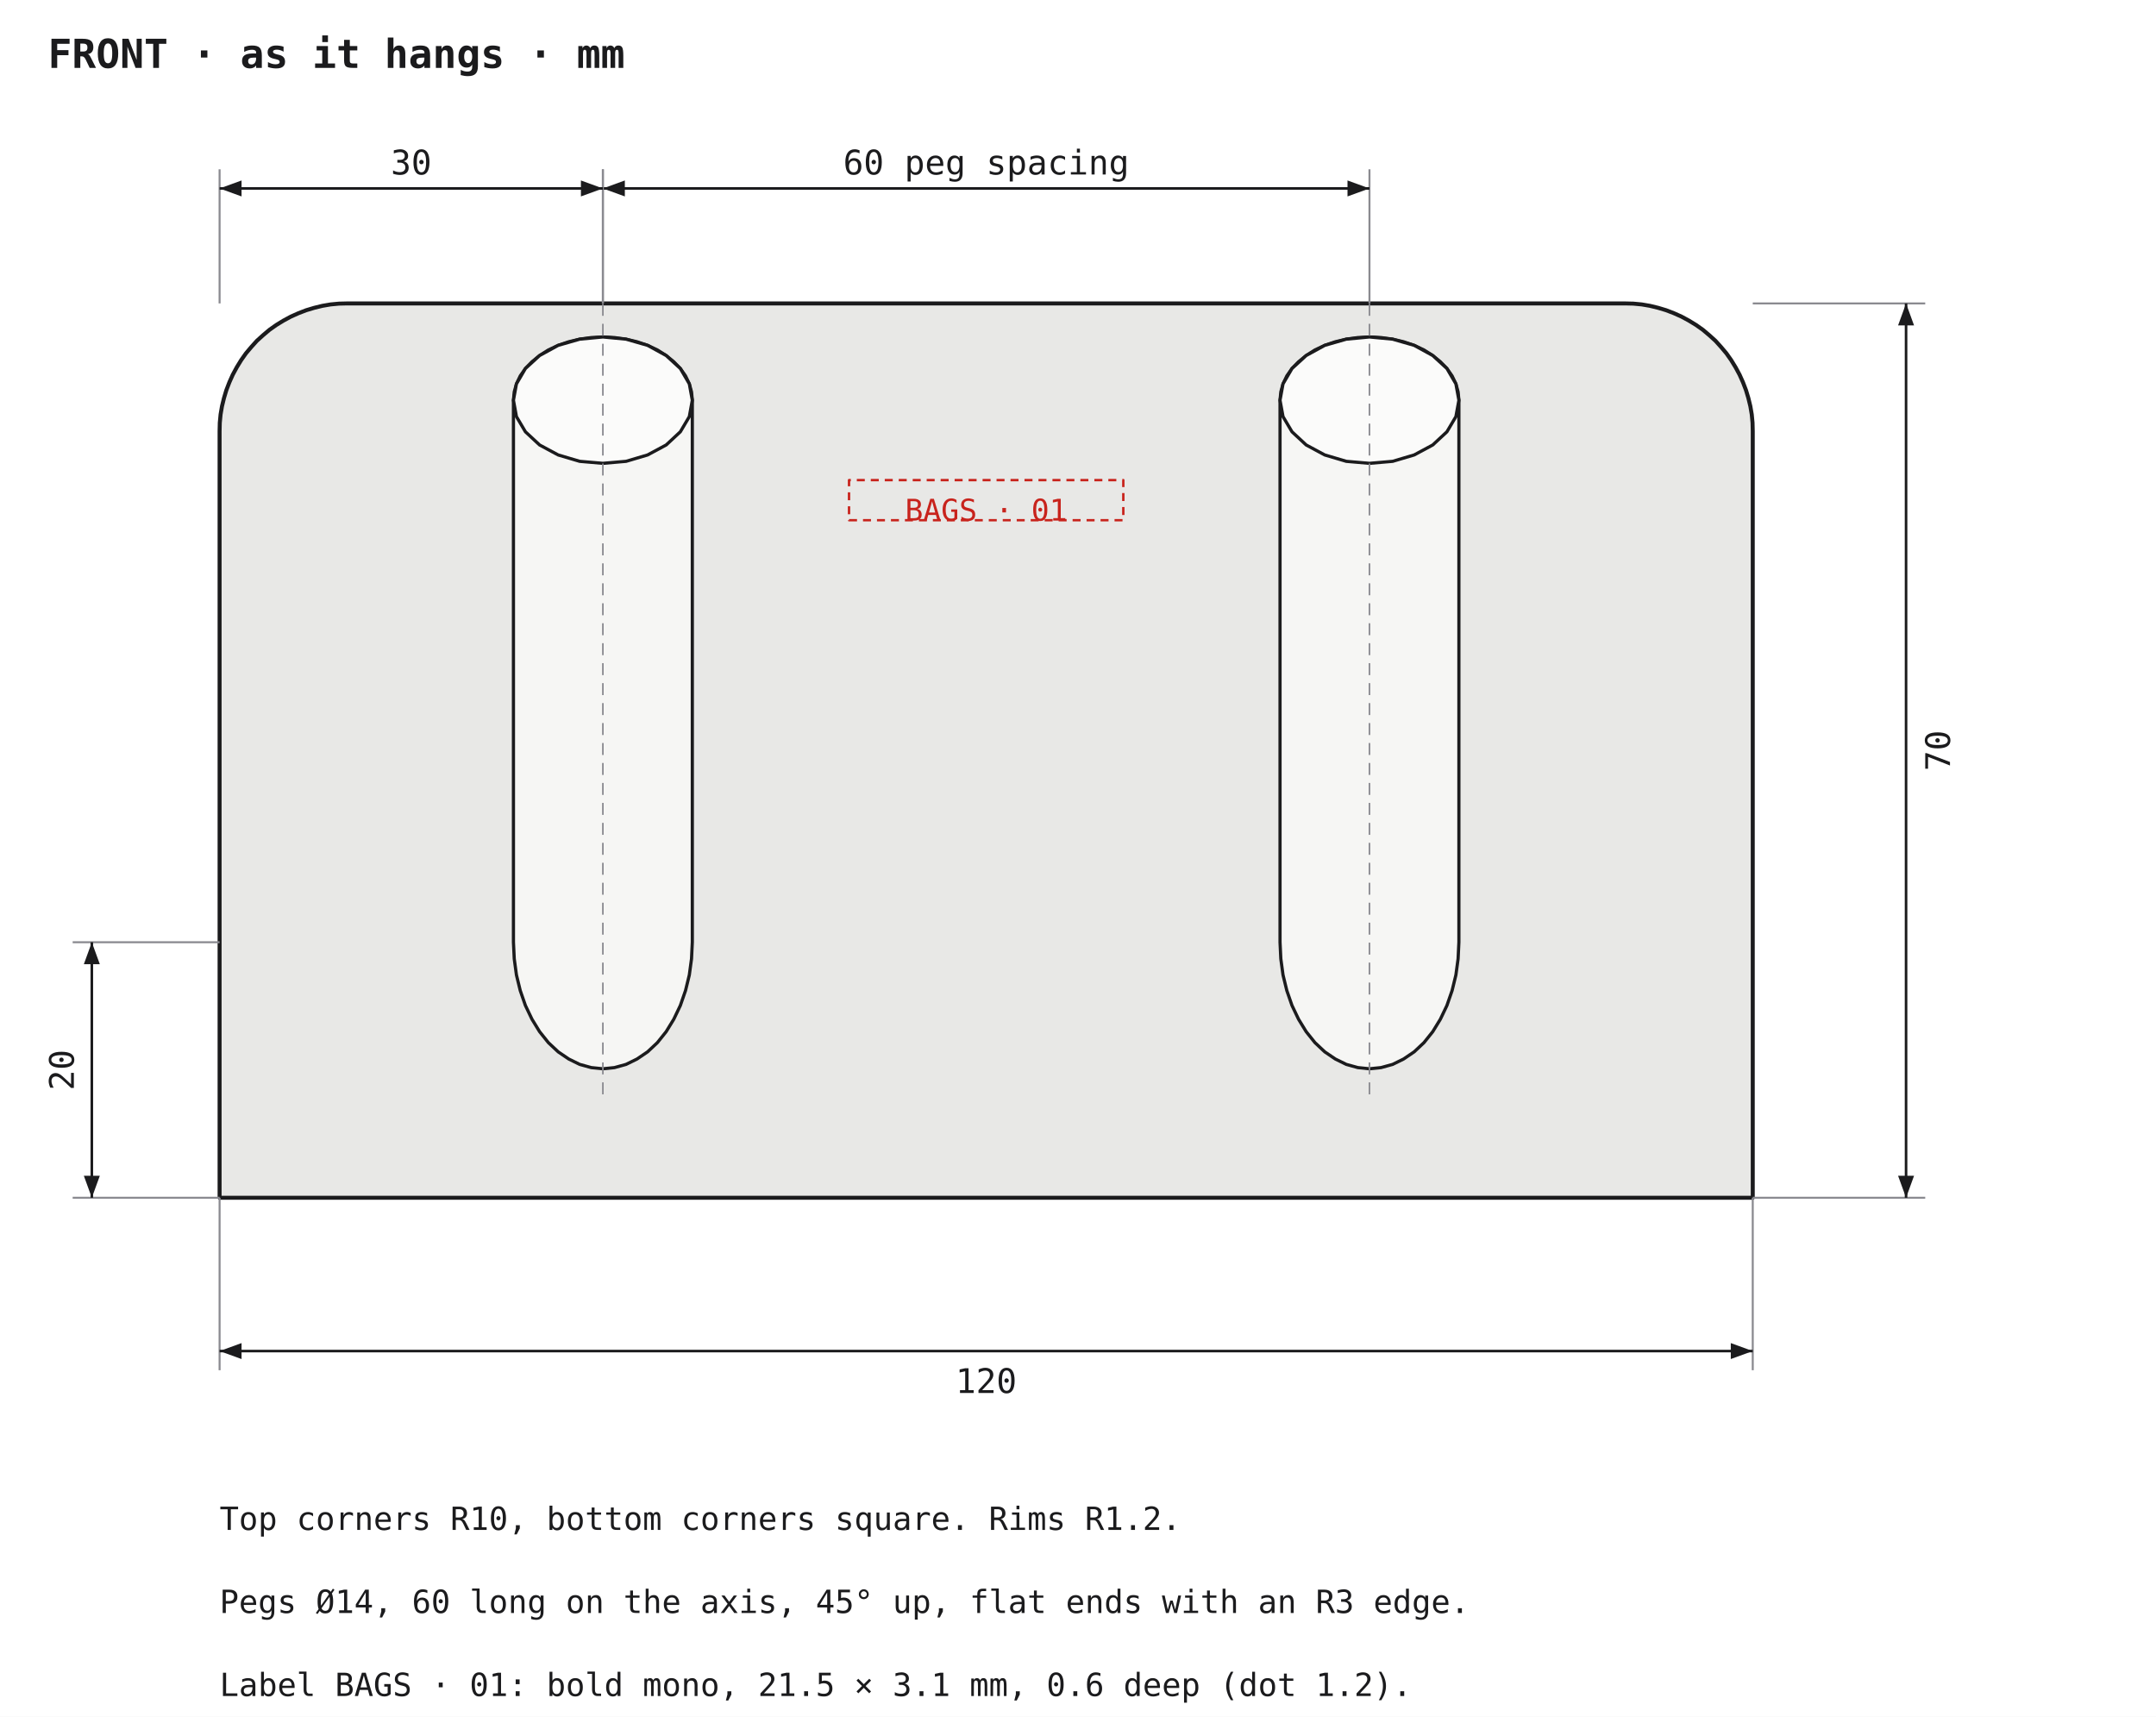
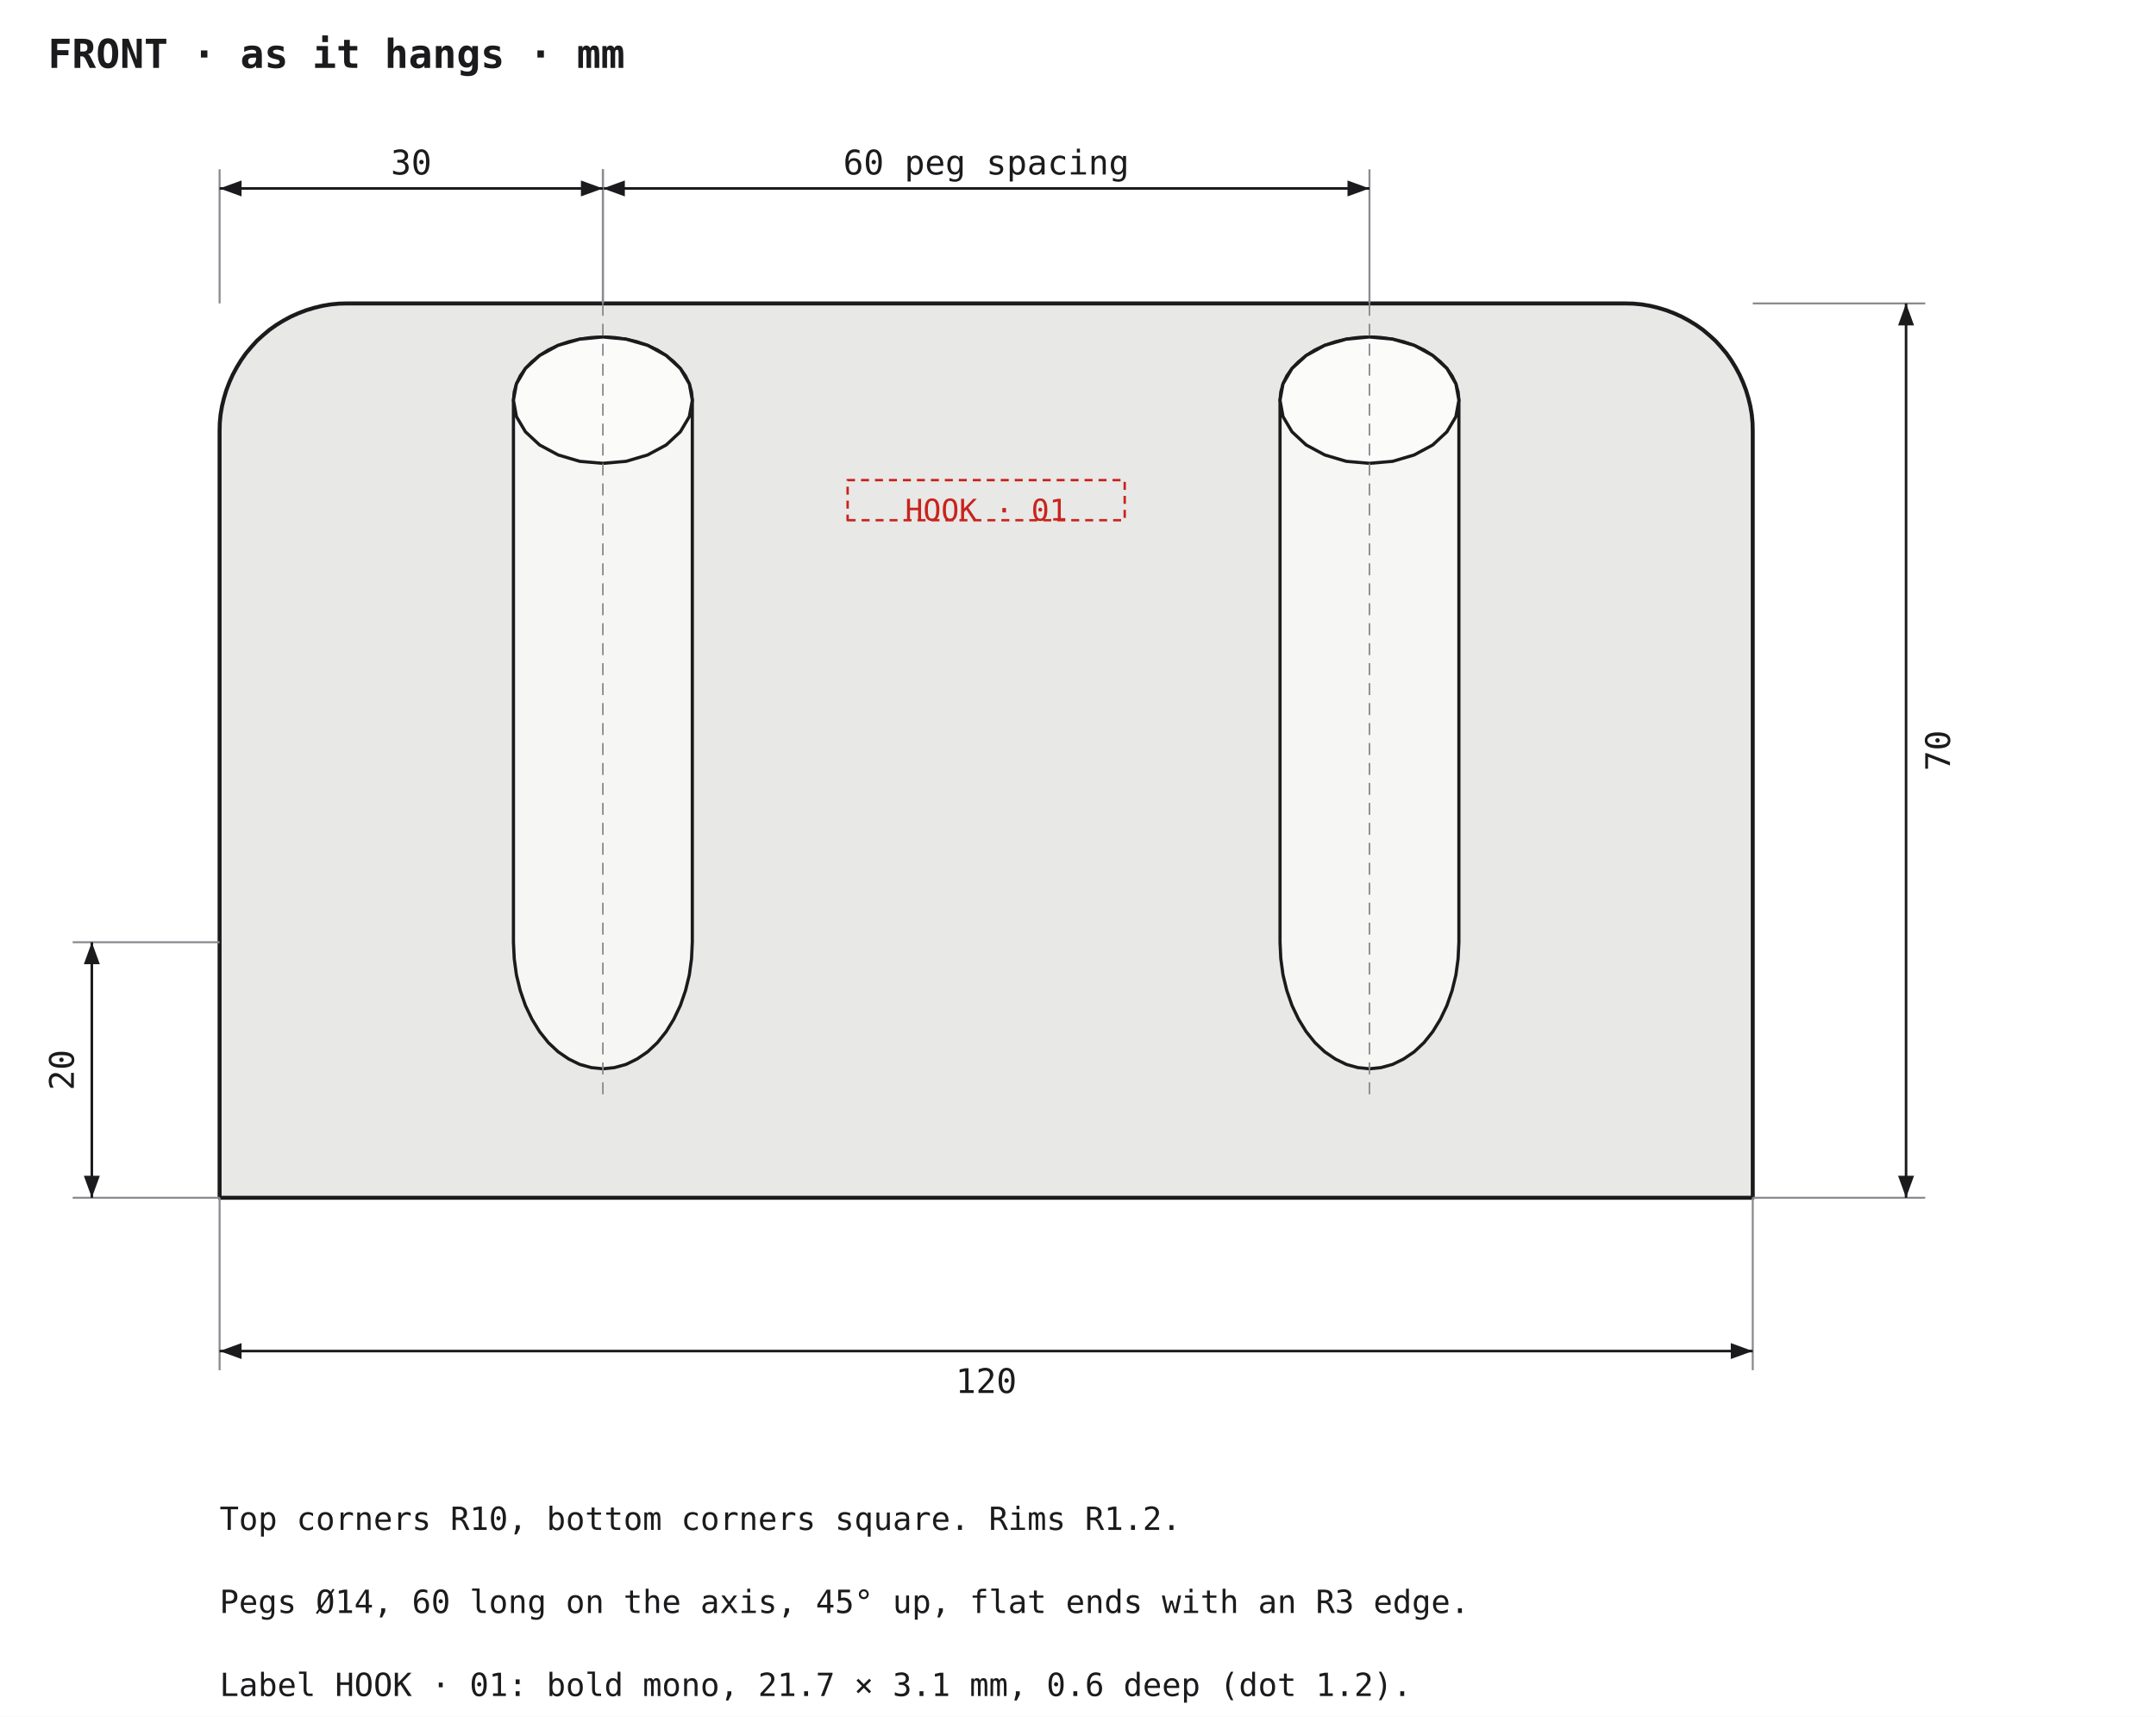
<svg xmlns="http://www.w3.org/2000/svg" viewBox="0 0 1080 860" width="1080" height="860">
  <rect width="100%" height="100%" fill="#fff" />
  <text x="24" y="34" font-family="JetBrains Mono, ui-monospace, Consolas, monospace" font-size="20" font-weight="700" fill="#1b1b1d">FRONT  ·  as it hangs  ·  mm</text>
  <polygon points="110.0,600.0 878.0,600.0 878.0,216.0 877.9,211.8 877.5,207.6 876.8,203.5 875.8,199.4 874.6,195.4 873.1,191.5 871.4,187.7 869.4,184.0 867.2,180.4 864.8,177.0 862.1,173.8 859.3,170.7 856.2,167.9 853.0,165.2 849.6,162.8 846.0,160.6 842.3,158.6 838.5,156.9 834.6,155.4 830.6,154.2 826.5,153.2 822.4,152.5 818.2,152.1 814.0,152.0 174.0,152.0 169.8,152.1 165.6,152.5 161.5,153.2 157.4,154.2 153.4,155.4 149.5,156.9 145.7,158.6 142.0,160.6 138.4,162.8 135.0,165.2 131.8,167.9 128.7,170.7 125.9,173.8 123.2,177.0 120.8,180.4 118.6,184.0 116.6,187.7 114.9,191.5 113.4,195.4 112.2,199.4 111.2,203.5 110.5,207.6 110.1,211.8 110.0,216.0" fill="#e8e8e6" stroke="#1b1b1d" stroke-width="2.0" stroke-linejoin="round" />
  <polygon points="346.8,200.5 346.4,196.3 345.3,192.3 343.4,188.3 340.8,184.6 337.5,181.2 333.7,178.1 329.3,175.3 324.4,173.0 319.1,171.2 313.6,169.9 307.8,169.1 302.0,168.8 296.2,169.1 290.4,169.9 284.9,171.2 279.6,173.0 274.7,175.3 270.3,178.1 266.5,181.2 263.2,184.6 260.6,188.3 258.7,192.3 257.6,196.3 257.2,200.5 257.2,472.0 257.6,480.3 258.7,488.4 260.6,496.2 263.2,503.7 266.5,510.6 270.3,516.8 274.7,522.3 279.6,526.9 284.9,530.5 290.4,533.2 296.2,534.8 302.0,535.4 307.8,534.8 313.6,533.2 319.1,530.5 324.4,526.9 329.3,522.3 333.7,516.8 337.5,510.6 340.8,503.7 343.4,496.2 345.3,488.4 346.4,480.3 346.8,472.0" fill="#f6f6f4" stroke="#1b1b1d" stroke-width="1.6" stroke-linejoin="round" />
  <polygon points="346.8,200.5 345.3,192.3 340.8,184.6 333.7,178.1 324.4,173.0 313.6,169.9 302.0,168.8 290.4,169.9 279.6,173.0 270.3,178.1 263.2,184.6 258.7,192.3 257.2,200.5 258.7,208.7 263.2,216.3 270.3,222.9 279.6,227.9 290.4,231.1 302.0,232.1 313.6,231.1 324.4,227.9 333.7,222.9 340.8,216.3 345.3,208.7 346.8,200.5" fill="#fbfbfa" stroke="#1b1b1d" stroke-width="1.6" stroke-linejoin="round" />
  <line x1="302.0" y1="548.2" x2="302.0" y2="149.6" stroke="#8a8a90" stroke-width="0.8" stroke-dasharray="6 4" />
  <polygon points="730.8,200.5 730.4,196.3 729.3,192.3 727.4,188.3 724.8,184.6 721.5,181.2 717.7,178.1 713.3,175.3 708.4,173.0 703.1,171.2 697.6,169.9 691.8,169.1 686.0,168.8 680.2,169.1 674.4,169.9 668.9,171.2 663.6,173.0 658.7,175.3 654.3,178.1 650.5,181.2 647.2,184.6 644.6,188.3 642.7,192.3 641.6,196.3 641.2,200.5 641.2,472.0 641.6,480.3 642.7,488.4 644.6,496.2 647.2,503.7 650.5,510.6 654.3,516.8 658.7,522.3 663.6,526.9 668.9,530.5 674.4,533.2 680.2,534.8 686.0,535.4 691.8,534.8 697.6,533.2 703.1,530.5 708.4,526.9 713.3,522.3 717.7,516.8 721.5,510.6 724.8,503.7 727.4,496.2 729.3,488.4 730.4,480.3 730.8,472.0" fill="#f6f6f4" stroke="#1b1b1d" stroke-width="1.6" stroke-linejoin="round" />
  <polygon points="730.8,200.5 729.3,192.3 724.8,184.6 717.7,178.1 708.4,173.0 697.6,169.9 686.0,168.8 674.4,169.9 663.6,173.0 654.3,178.1 647.2,184.6 642.7,192.3 641.2,200.5 642.7,208.7 647.2,216.3 654.3,222.9 663.6,227.9 674.4,231.1 686.0,232.1 697.6,231.1 708.4,227.9 717.7,222.9 724.8,216.3 729.3,208.7 730.8,200.5" fill="#fbfbfa" stroke="#1b1b1d" stroke-width="1.6" stroke-linejoin="round" />
  <line x1="686.0" y1="548.2" x2="686.0" y2="149.6" stroke="#8a8a90" stroke-width="0.8" stroke-dasharray="6 4" />
-   <polygon points="425.3,260.6 562.7,260.6 562.7,240.5 425.3,240.5" fill="none" stroke="#c8231c" stroke-width="1.2" stroke-linejoin="round" stroke-dasharray="4 3" />
-   <text x="494.0" y="260.8" font-family="JetBrains Mono, ui-monospace, Consolas, monospace" font-size="15" font-weight="400" fill="#c8231c" text-anchor="middle">BAGS · 01</text>
+   <polygon points="424.6,260.6 563.4,260.6 563.4,240.5 424.6,240.5" fill="none" stroke="#c8231c" stroke-width="1.2" stroke-linejoin="round" stroke-dasharray="4 3" />
+   <text x="494.0" y="260.8" font-family="JetBrains Mono, ui-monospace, Consolas, monospace" font-size="15" font-weight="400" fill="#c8231c" text-anchor="middle">HOOK · 01</text>
  <line x1="110.0" y1="600.0" x2="110.0" y2="686.4" stroke="#8a8a90" stroke-width="1" />
  <line x1="878.0" y1="600.0" x2="878.0" y2="686.4" stroke="#8a8a90" stroke-width="1" />
  <line x1="110.0" y1="676.8" x2="878.0" y2="676.8" stroke="#1b1b1d" stroke-width="1.3" />
  <polygon points="110.0,676.8 121.0,680.8 121.0,672.8" fill="#1b1b1d" />
  <polygon points="878.0,676.8 867.0,672.8 867.0,680.8" fill="#1b1b1d" />
  <text x="494.0" y="697.8" font-family="JetBrains Mono, ui-monospace, Consolas, monospace" font-size="17" font-weight="400" fill="#1b1b1d" text-anchor="middle">120</text>
  <line x1="878.0" y1="600.0" x2="964.4" y2="600.0" stroke="#8a8a90" stroke-width="1" />
  <line x1="878.0" y1="152.0" x2="964.4" y2="152.0" stroke="#8a8a90" stroke-width="1" />
  <line x1="954.8" y1="600.0" x2="954.8" y2="152.0" stroke="#1b1b1d" stroke-width="1.3" />
  <polygon points="954.8,600.0 958.8,589.0 950.8,589.0" fill="#1b1b1d" />
  <polygon points="954.8,152.0 950.8,163.0 958.8,163.0" fill="#1b1b1d" />
  <text x="976.8" y="376.0" font-family="JetBrains Mono, ui-monospace, Consolas, monospace" font-size="17" font-weight="400" fill="#1b1b1d" text-anchor="middle" transform="rotate(-90 976.8 376.0)">70</text>
  <line x1="302.0" y1="152.0" x2="302.0" y2="84.8" stroke="#8a8a90" stroke-width="1" />
  <line x1="686.0" y1="152.0" x2="686.0" y2="84.8" stroke="#8a8a90" stroke-width="1" />
  <line x1="302.0" y1="94.4" x2="686.0" y2="94.4" stroke="#1b1b1d" stroke-width="1.3" />
  <polygon points="302.0,94.4 313.0,98.4 313.0,90.4" fill="#1b1b1d" />
  <polygon points="686.0,94.4 675.0,90.4 675.0,98.4" fill="#1b1b1d" />
  <text x="494.0" y="87.4" font-family="JetBrains Mono, ui-monospace, Consolas, monospace" font-size="17" font-weight="400" fill="#1b1b1d" text-anchor="middle">60 peg spacing</text>
  <line x1="110.0" y1="152.0" x2="110.0" y2="84.8" stroke="#8a8a90" stroke-width="1" />
  <line x1="302.0" y1="152.0" x2="302.0" y2="84.8" stroke="#8a8a90" stroke-width="1" />
  <line x1="110.0" y1="94.4" x2="302.0" y2="94.4" stroke="#1b1b1d" stroke-width="1.3" />
  <polygon points="110.0,94.4 121.0,98.4 121.0,90.4" fill="#1b1b1d" />
  <polygon points="302.0,94.4 291.0,90.4 291.0,98.4" fill="#1b1b1d" />
  <text x="206.0" y="87.4" font-family="JetBrains Mono, ui-monospace, Consolas, monospace" font-size="17" font-weight="400" fill="#1b1b1d" text-anchor="middle">30</text>
  <line x1="110.0" y1="600.0" x2="36.4" y2="600.0" stroke="#8a8a90" stroke-width="1" />
  <line x1="110.0" y1="472.0" x2="36.4" y2="472.0" stroke="#8a8a90" stroke-width="1" />
  <line x1="46.0" y1="600.0" x2="46.0" y2="472.0" stroke="#1b1b1d" stroke-width="1.3" />
  <polygon points="46.0,600.0 50.0,589.0 42.0,589.0" fill="#1b1b1d" />
  <polygon points="46.0,472.0 42.0,483.0 50.0,483.0" fill="#1b1b1d" />
  <text x="37.0" y="536.0" font-family="JetBrains Mono, ui-monospace, Consolas, monospace" font-size="17" font-weight="400" fill="#1b1b1d" text-anchor="middle" transform="rotate(-90 37.0 536.0)">20</text>
  <text x="110.0" y="766.4" font-family="JetBrains Mono, ui-monospace, Consolas, monospace" font-size="16" font-weight="400" fill="#1b1b1d" text-anchor="start">Top corners R10, bottom corners square.  Rims R1.2.</text>
  <text x="110.0" y="808.0" font-family="JetBrains Mono, ui-monospace, Consolas, monospace" font-size="16" font-weight="400" fill="#1b1b1d" text-anchor="start">Pegs Ø14, 60 long on the axis, 45° up, flat ends with an R3 edge.</text>
-   <text x="110.0" y="849.6" font-family="JetBrains Mono, ui-monospace, Consolas, monospace" font-size="16" font-weight="400" fill="#1b1b1d" text-anchor="#c8231c">Label BAGS · 01: bold mono, 21.5 × 3.1 mm, 0.6 deep (dot 1.2).</text>
+   <text x="110.0" y="849.6" font-family="JetBrains Mono, ui-monospace, Consolas, monospace" font-size="16" font-weight="400" fill="#1b1b1d" text-anchor="#c8231c">Label HOOK · 01: bold mono, 21.7 × 3.1 mm, 0.6 deep (dot 1.2).</text>
</svg>
